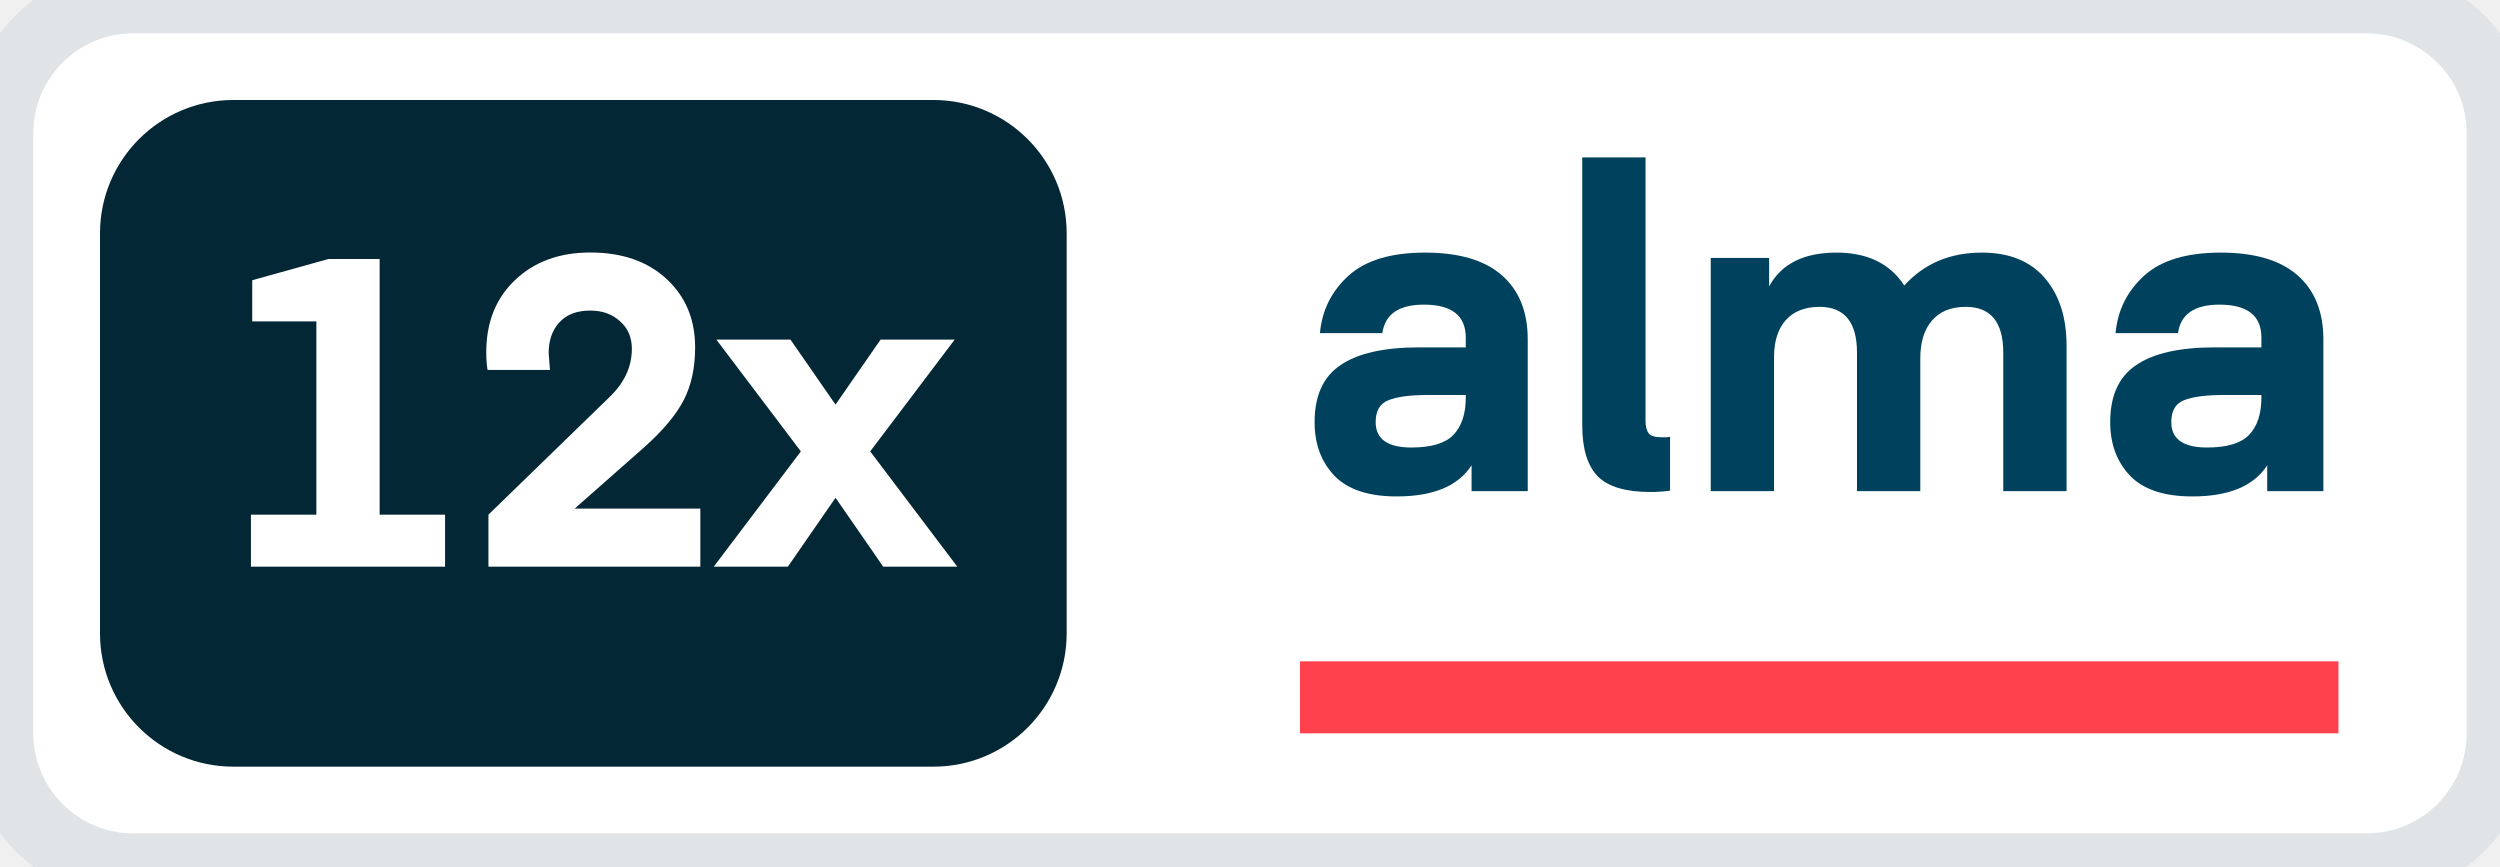
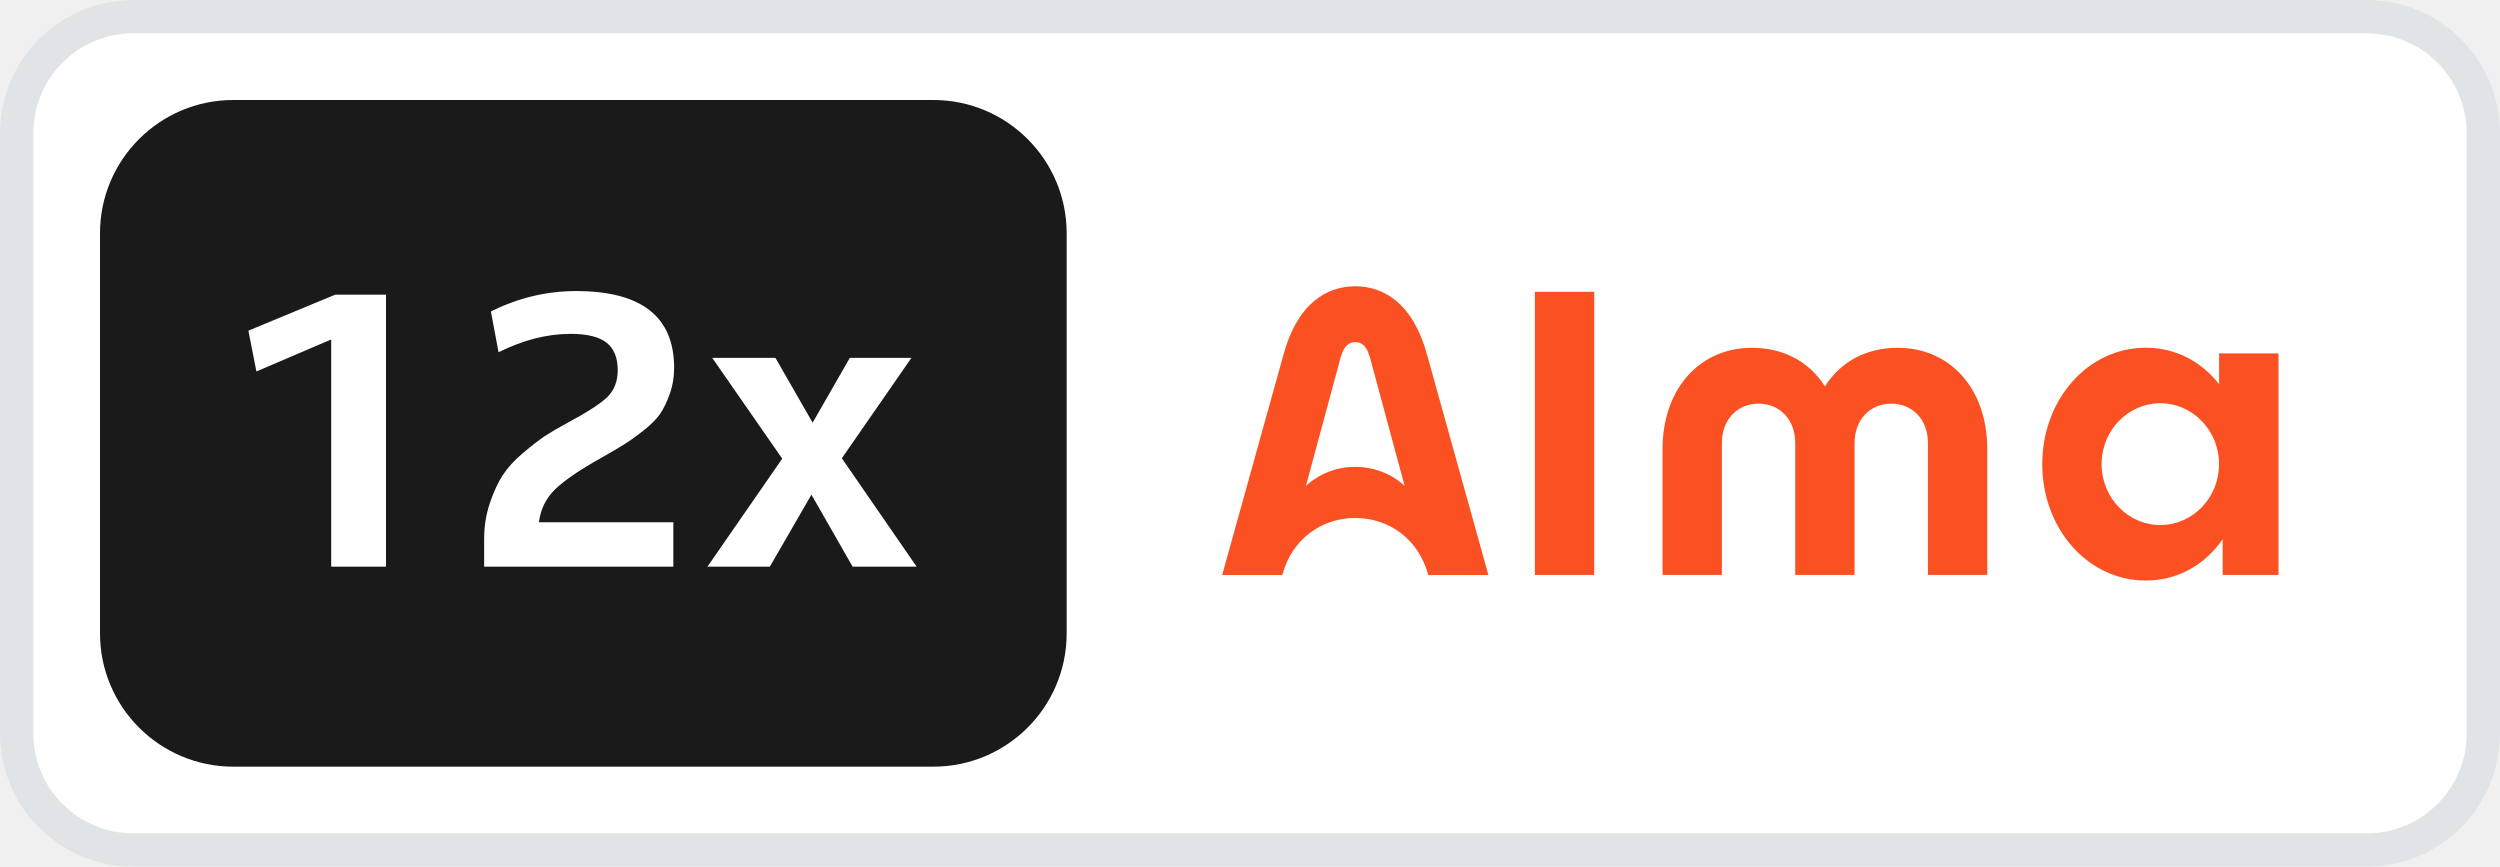
<svg xmlns="http://www.w3.org/2000/svg" width="75" height="26" viewBox="0 0 75 26" fill="none">
-   <path d="M0 4C0 1.791 1.791 0 4 0H71C73.209 0 75 1.791 75 4V22C75 24.209 73.209 26 71 26H4C1.791 26 0 24.209 0 22V4Z" fill="white" />
-   <rect x="3" y="3" width="29" height="20" rx="4" fill="#042736" />
-   <path d="M13.352 15.44V17H7.528V15.44H9.491V9.642H7.567V8.407L9.855 7.77H11.389V15.44H13.352ZM21.01 17H14.653V15.44L18.267 11.93C18.726 11.497 18.956 11.007 18.956 10.461C18.956 10.123 18.839 9.85 18.605 9.642C18.371 9.425 18.072 9.317 17.708 9.317C17.3 9.317 16.988 9.438 16.772 9.681C16.564 9.915 16.46 10.218 16.46 10.591L16.499 11.098H14.627C14.601 10.951 14.588 10.773 14.588 10.565C14.588 9.672 14.874 8.953 15.446 8.407C16.026 7.852 16.78 7.575 17.708 7.575C18.661 7.575 19.424 7.839 19.996 8.368C20.568 8.897 20.854 9.581 20.854 10.422C20.854 11.029 20.741 11.553 20.516 11.995C20.29 12.437 19.896 12.909 19.333 13.412L17.24 15.258H21.01V17ZM28.641 10.188L26.106 13.542L28.719 17H26.496L25.066 14.933L23.636 17H21.413L24.026 13.542L21.491 10.188H23.714L25.066 12.138L26.418 10.188H28.641Z" fill="white" />
-   <g clip-path="url(#clip0)">
-     <path d="M43.973 11.93V11.85H42.836C42.3 11.85 41.904 11.903 41.645 12.01C41.395 12.108 41.27 12.326 41.27 12.664C41.27 13.171 41.627 13.425 42.341 13.425C42.938 13.425 43.357 13.3 43.598 13.051C43.848 12.793 43.973 12.419 43.973 11.93ZM41.899 14.893C41.061 14.893 40.441 14.689 40.039 14.279C39.638 13.861 39.438 13.322 39.438 12.664C39.438 11.872 39.696 11.302 40.213 10.955C40.731 10.599 41.52 10.421 42.581 10.421H43.973V10.127C43.973 9.469 43.553 9.139 42.715 9.139C41.966 9.139 41.551 9.424 41.471 9.994H39.598C39.66 9.309 39.946 8.735 40.454 8.272C40.963 7.809 41.73 7.578 42.755 7.578C43.772 7.578 44.539 7.805 45.056 8.258C45.574 8.712 45.832 9.353 45.832 10.181V14.733H44.147V13.959C43.745 14.582 42.996 14.893 41.899 14.893Z" fill="#00425D" />
-     <path d="M50.102 13.104V14.72C49.915 14.746 49.719 14.76 49.514 14.76C48.773 14.76 48.247 14.604 47.935 14.293C47.623 13.972 47.467 13.46 47.467 12.757V4.721H49.366V12.624C49.366 12.793 49.398 12.918 49.46 12.998C49.523 13.078 49.652 13.118 49.848 13.118C49.893 13.118 49.942 13.118 49.995 13.118C50.058 13.109 50.093 13.104 50.102 13.104Z" fill="#00425D" />
-     <path d="M57.609 10.755V14.733H55.71V10.581C55.71 9.665 55.335 9.206 54.586 9.206C54.149 9.206 53.81 9.34 53.569 9.607C53.337 9.874 53.221 10.243 53.221 10.715V14.733H51.322V7.738H53.074V8.592C53.44 7.916 54.113 7.578 55.094 7.578C56.022 7.578 56.7 7.907 57.128 8.565C57.725 7.907 58.501 7.578 59.456 7.578C60.276 7.578 60.905 7.831 61.342 8.339C61.779 8.846 61.997 9.522 61.997 10.368V14.733H60.098V10.581C60.098 9.665 59.723 9.206 58.974 9.206C58.528 9.206 58.189 9.344 57.957 9.62C57.725 9.887 57.609 10.265 57.609 10.755Z" fill="#00425D" />
-     <path d="M67.842 11.93V11.85H66.704C66.169 11.85 65.772 11.903 65.514 12.01C65.264 12.108 65.139 12.326 65.139 12.664C65.139 13.171 65.496 13.425 66.21 13.425C66.807 13.425 67.226 13.3 67.467 13.051C67.717 12.793 67.842 12.419 67.842 11.93ZM65.768 14.893C64.93 14.893 64.31 14.689 63.908 14.279C63.507 13.861 63.306 13.322 63.306 12.664C63.306 11.872 63.565 11.302 64.082 10.955C64.6 10.599 65.389 10.421 66.45 10.421H67.842V10.127C67.842 9.469 67.422 9.139 66.584 9.139C65.835 9.139 65.42 9.424 65.34 9.994H63.467C63.529 9.309 63.815 8.735 64.323 8.272C64.832 7.809 65.599 7.578 66.624 7.578C67.641 7.578 68.408 7.805 68.925 8.258C69.443 8.712 69.701 9.353 69.701 10.181V14.733H68.016V13.959C67.614 14.582 66.865 14.893 65.768 14.893Z" fill="#00425D" />
-     <rect x="39" y="19.84" width="31.154" height="2.211" fill="#FF414D" />
-   </g>
-   <path d="M4 1H71V-1H4V1ZM74 4V22H76V4H74ZM71 25H4V27H71V25ZM1 22V4H-1V22H1ZM4 25C2.343 25 1 23.657 1 22H-1C-1 24.761 1.239 27 4 27V25ZM74 22C74 23.657 72.657 25 71 25V27C73.761 27 76 24.761 76 22H74ZM71 1C72.657 1 74 2.343 74 4H76C76 1.239 73.761 -1 71 -1V1ZM4 -1C1.239 -1 -1 1.239 -1 4H1C1 2.343 2.343 1 4 1V-1Z" fill="#E1E4E6" />
-   <defs>
-     <clipPath id="clip0">
-       <rect width="31.154" height="18" fill="white" transform="translate(39 4)" />
-     </clipPath>
-   </defs>
+   <rect x="0.5" y="0.5" width="74" height="25" rx="3.5" fill="white" />
+   <rect x="3" y="3" width="29" height="20" rx="4" fill="#1A1A1A" />
+   <path d="M7.692 11.144L7.452 9.92L10.056 8.84H11.58V17H9.936V10.184L7.692 11.144ZM20.2 15.668V17H14.524V16.184C14.524 15.8 14.58 15.44 14.692 15.104C14.804 14.768 14.932 14.488 15.076 14.264C15.228 14.032 15.432 13.808 15.688 13.592C15.944 13.376 16.16 13.208 16.336 13.088C16.52 12.968 16.752 12.832 17.032 12.68C17.616 12.368 18.012 12.112 18.22 11.912C18.428 11.704 18.532 11.436 18.532 11.108C18.532 10.732 18.42 10.456 18.196 10.28C17.972 10.104 17.612 10.016 17.116 10.016C16.412 10.016 15.692 10.2 14.956 10.568L14.728 9.344C15.544 8.936 16.396 8.732 17.284 8.732C19.244 8.732 20.224 9.5 20.224 11.036C20.224 11.316 20.18 11.576 20.092 11.816C20.012 12.048 19.916 12.248 19.804 12.416C19.692 12.576 19.524 12.744 19.3 12.92C19.076 13.096 18.88 13.236 18.712 13.34C18.544 13.444 18.312 13.58 18.016 13.748C17.4 14.092 16.948 14.4 16.66 14.672C16.38 14.944 16.216 15.276 16.168 15.668H20.2ZM23.095 17H21.223L23.467 13.76L21.367 10.736H23.263L24.379 12.68L25.495 10.736H27.343L25.255 13.748L27.499 17H25.579L24.343 14.84L23.095 17Z" fill="white" />
+   <path d="M66.573 10.601V11.527C66.046 10.853 65.282 10.432 64.375 10.432C62.625 10.432 61.268 11.995 61.268 13.924C61.268 15.853 62.625 17.416 64.375 17.416C65.346 17.416 66.153 16.935 66.68 16.177V17.249H68.355V10.601H66.573ZM64.81 15.751C63.837 15.751 63.048 14.933 63.048 13.924C63.048 12.915 63.837 12.098 64.81 12.098C65.783 12.098 66.571 12.915 66.571 13.924C66.571 14.933 65.783 15.751 64.81 15.751ZM46.046 8.755H47.827V17.248H46.046V8.755ZM49.876 13.48C49.876 11.652 51 10.434 52.557 10.434C53.523 10.434 54.287 10.862 54.748 11.593C55.209 10.862 55.972 10.434 56.938 10.434C58.495 10.434 59.619 11.652 59.619 13.48V17.249H57.838V13.288C57.838 12.575 57.364 12.11 56.738 12.11C56.112 12.11 55.638 12.576 55.638 13.288V17.249H53.857V13.288C53.857 12.575 53.383 12.11 52.757 12.11C52.131 12.11 51.657 12.576 51.657 13.288V17.249H49.876V13.48ZM42.82 10.67C42.398 9.093 41.507 8.588 40.658 8.588C39.809 8.588 38.917 9.093 38.496 10.67L36.665 17.25H38.469C38.763 16.151 39.669 15.539 40.658 15.539C41.647 15.539 42.553 16.152 42.847 17.25H44.652L42.82 10.67ZM40.658 14.006C40.083 14.006 39.563 14.223 39.178 14.576L40.213 10.747C40.312 10.381 40.459 10.264 40.659 10.264C40.859 10.264 41.006 10.381 41.105 10.747L42.139 14.576C41.755 14.223 41.233 14.006 40.658 14.006Z" fill="#FA5022" />
+   <rect x="0.5" y="0.5" width="74" height="25" rx="3.5" stroke="#E1E4E6" />
</svg>
